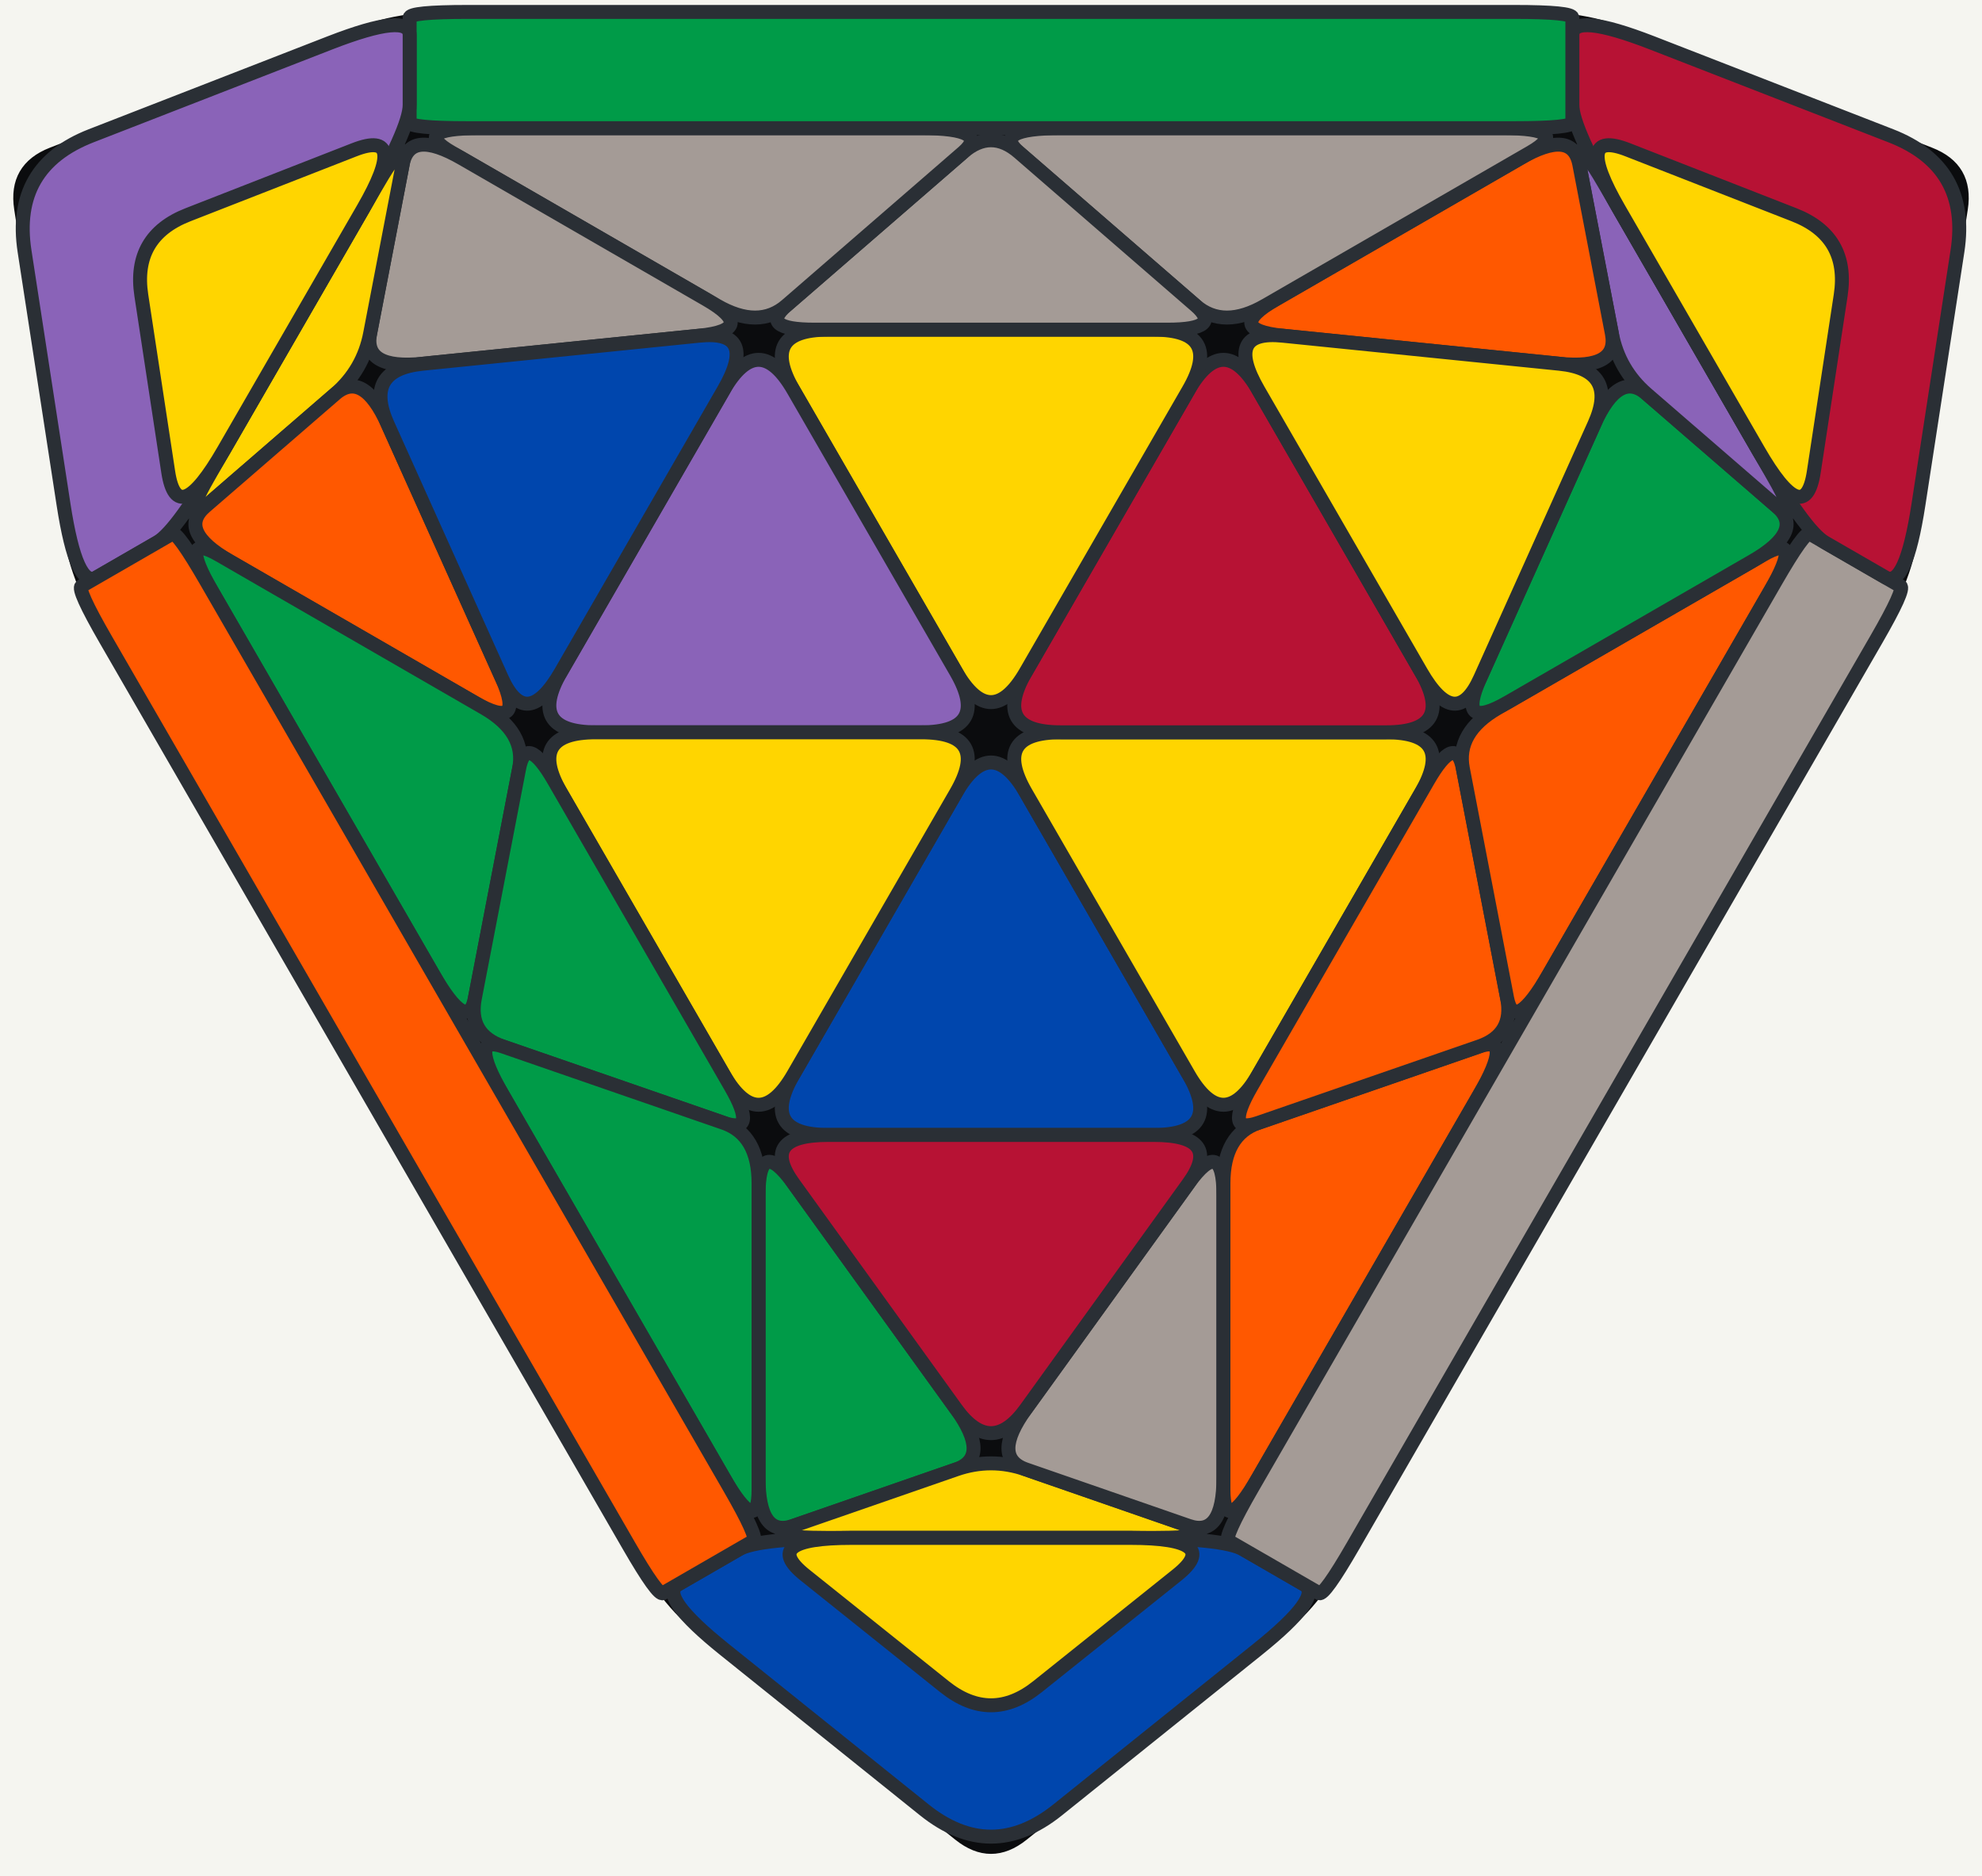
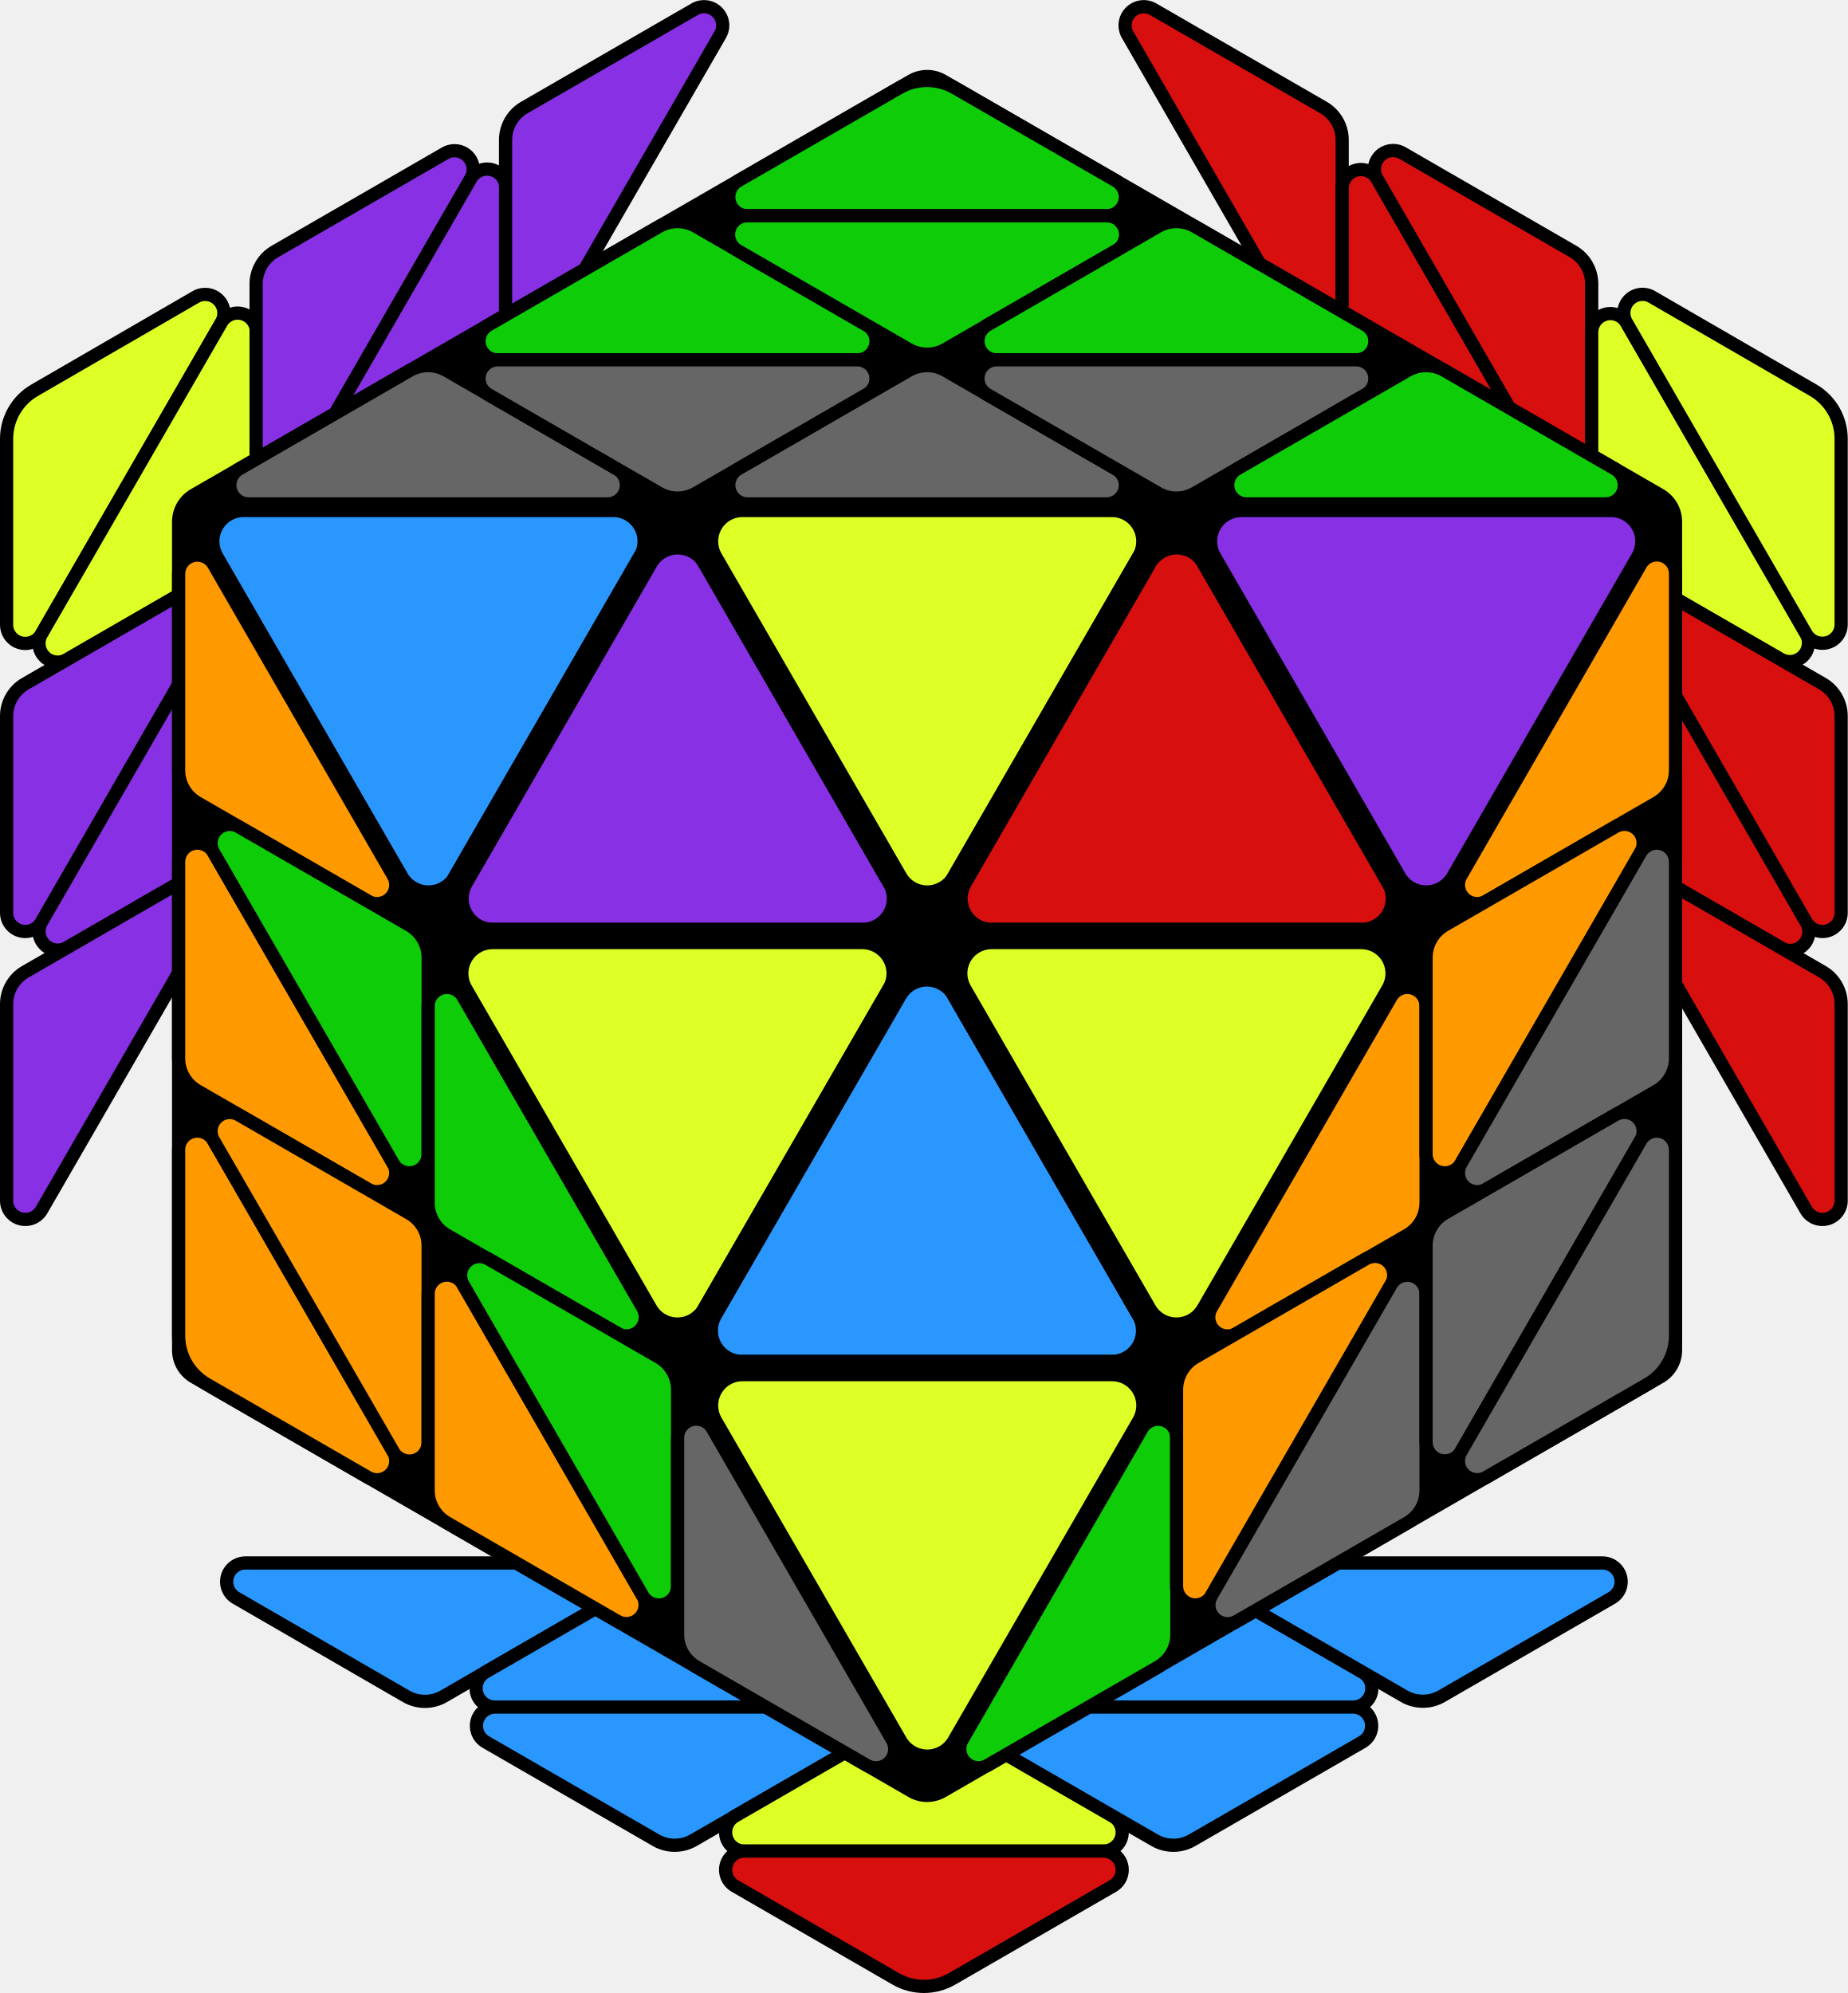
- <svg xmlns="http://www.w3.org/2000/svg" viewBox="-12.79 -9.45 25.58 24.2" role="img" aria-label="PF 9 PF case, FTO 3-Look L3T case diagram">
-   <rect x="-14.79" y="-11.45" width="29.58" height="28.2" fill="#f5f5f0" rx="2.5" />
-   <path d="M-3.869 11.491L-0.430 14.251Q0.000 14.596,0.430 14.251L3.869 11.491 L0.430 14.251L3.869 11.491Q4.299 11.146,5.049 9.847L11.052 -0.550 L5.049 9.847L11.052 -0.550Q11.802 -1.850,11.886 -2.395L12.557 -6.753 L11.886 -2.395L12.557 -6.753Q12.641 -7.298,12.127 -7.498L8.017 -9.096 L12.127 -7.498L8.017 -9.096Q7.503 -9.296,6.003 -9.296L-6.003 -9.296 L6.003 -9.296L-6.003 -9.296Q-7.503 -9.296,-8.017 -9.096L-12.127 -7.498 L-8.017 -9.096L-12.127 -7.498Q-12.641 -7.298,-12.557 -6.753L-11.886 -2.395 L-12.557 -6.753L-11.886 -2.395Q-11.802 -1.850,-11.052 -0.550L-5.049 9.847 L-11.052 -0.550L-5.049 9.847Q-4.299 11.146,-3.869 11.491L-0.430 14.251Z" fill="#0b0c0e" stroke="#0b0c0e" stroke-width="0.1" stroke-linejoin="round" />
-   <path d="M-0.450 0.779L-2.550 4.417Q-3.000 5.196,-2.100 5.196L2.100 5.196 L-2.100 5.196L2.100 5.196Q3.000 5.196,2.550 4.417L0.450 0.779 L2.550 4.417L0.450 0.779Q0.000 0.000,-0.450 0.779L-2.550 4.417Z" fill="#0046ad" stroke="#2a2f35" stroke-width="0.18" stroke-linejoin="round" />
-   <path d="M-3.000 5.976L-3.000 9.616Q-3.000 10.396,-2.550 10.240L-0.450 9.512 L-2.550 10.240L-0.450 9.512Q0.000 9.356,-0.450 8.732L-2.550 5.820 L-0.450 8.732L-2.550 5.820Q-3.000 5.196,-3.000 5.976L-3.000 9.616Z" fill="#009b48" stroke="#2a2f35" stroke-width="0.18" stroke-linejoin="round" />
-   <path d="M-2.100 10.396L2.100 10.396Q3.000 10.396,2.550 10.240L0.450 9.512 L2.550 10.240L0.450 9.512Q0.000 9.356,-0.450 9.512L-2.550 10.240 L-0.450 9.512L-2.550 10.240Q-3.000 10.396,-2.100 10.396L2.100 10.396Z" fill="#ffd500" stroke="#2a2f35" stroke-width="0.18" stroke-linejoin="round" />
-   <path d="M3.000 9.616L3.000 5.976Q3.000 5.196,2.550 5.820L0.450 8.732 L2.550 5.820L0.450 8.732Q0.000 9.356,0.450 9.512L2.550 10.240 L0.450 9.512L2.550 10.240Q3.000 10.396,3.000 9.616L3.000 5.976Z" fill="#a49b96" stroke="#2a2f35" stroke-width="0.18" stroke-linejoin="round" />
-   <path d="M2.100 5.196L-2.100 5.196Q-3.000 5.196,-2.550 5.820L-0.450 8.732 L-2.550 5.820L-0.450 8.732Q0.000 9.356,0.450 8.732L2.550 5.820 L0.450 8.732L2.550 5.820Q3.000 5.196,2.100 5.196L-2.100 5.196Z" fill="#b71234" stroke="#2a2f35" stroke-width="0.18" stroke-linejoin="round" />
-   <path d="M0.450 0.779L2.550 4.417Q3.000 5.196,3.450 4.417L5.550 0.779 L3.450 4.417L5.550 0.779Q6.000 0.000,5.100 0.000L0.900 0.000 L5.100 0.000L0.900 0.000Q0.000 0.000,0.450 0.779L2.550 4.417Z" fill="#ffd500" stroke="#2a2f35" stroke-width="0.18" stroke-linejoin="round" />
-   <path d="M3.000 5.820L3.000 9.772Q3.000 10.396,3.450 9.616L6.301 4.678 L3.450 9.616L6.301 4.678Q6.752 3.898,6.301 4.054L3.450 5.040 L6.301 4.054L3.450 5.040Q3.000 5.196,3.000 5.820L3.000 9.772Z" fill="#ff5800" stroke="#2a2f35" stroke-width="0.18" stroke-linejoin="round" />
-   <path d="M5.640 0.624L3.360 4.573Q3.000 5.196,3.450 5.040L6.301 4.054 L3.450 5.040L6.301 4.054Q6.752 3.898,6.661 3.430L6.090 0.468 L6.661 3.430L6.090 0.468Q6.000 0.000,5.640 0.624L3.360 4.573Z" fill="#ff5800" stroke="#2a2f35" stroke-width="0.18" stroke-linejoin="round" />
-   <path d="M6.090 0.468L6.661 3.430Q6.752 3.898,7.202 3.118L10.053 -1.820 L7.202 3.118L10.053 -1.820Q10.503 -2.600,9.963 -2.288L6.540 -0.312 L9.963 -2.288L6.540 -0.312Q6.000 0.000,6.090 0.468L6.661 3.430Z" fill="#ff5800" stroke="#2a2f35" stroke-width="0.18" stroke-linejoin="round" />
-   <path d="M-3.260 10.546L-4.039 10.996Q-4.299 11.146,-3.439 11.836L-0.860 13.906 L-3.439 11.836L-0.860 13.906Q0.000 14.596,0.860 13.906L3.439 11.836 L0.860 13.906L3.439 11.836Q4.299 11.146,4.039 10.996L3.260 10.546 L4.039 10.996L3.260 10.546Q3.000 10.396,1.800 10.396L-1.800 10.396 L1.800 10.396L-1.800 10.396Q-3.000 10.396,-3.260 10.546L-4.039 10.996Z" fill="#0046ad" stroke="#2a2f35" stroke-width="0.18" stroke-linejoin="round" />
-   <path d="M-2.400 10.876L-0.600 12.316Q0.000 12.796,0.600 12.316L2.400 10.876 L0.600 12.316L2.400 10.876Q3.000 10.396,1.800 10.396L-1.800 10.396 L1.800 10.396L-1.800 10.396Q-3.000 10.396,-2.400 10.876L-0.600 12.316Z" fill="#ffd500" stroke="#2a2f35" stroke-width="0.18" stroke-linejoin="round" />
-   <path d="M3.065 10.434L4.234 11.109Q4.299 11.146,4.674 10.496L11.427 -1.200 L4.674 10.496L11.427 -1.200Q11.802 -1.850,11.737 -1.887L10.568 -2.562 L11.737 -1.887L10.568 -2.562Q10.503 -2.600,10.128 -1.950L3.375 9.746 L10.128 -1.950L3.375 9.746Q3.000 10.396,3.065 10.434L4.234 11.109Z" fill="#a49b96" stroke="#2a2f35" stroke-width="0.18" stroke-linejoin="round" />
-   <path d="M0.900 0.000L5.100 0.000Q6.000 0.000,5.550 -0.779L3.450 -4.417 L5.550 -0.779L3.450 -4.417Q3.000 -5.196,2.550 -4.417L0.450 -0.779 L2.550 -4.417L0.450 -0.779Q-0.000 -0.000,0.900 0.000L5.100 0.000Z" fill="#b71234" stroke="#2a2f35" stroke-width="0.18" stroke-linejoin="round" />
-   <path d="M6.675 -0.390L9.828 -2.210Q10.503 -2.600,10.143 -2.912L8.463 -4.366 L10.143 -2.912L8.463 -4.366Q8.103 -4.678,7.787 -3.976L6.315 -0.702 L7.787 -3.976L6.315 -0.702Q6.000 0.000,6.675 -0.390L9.828 -2.210Z" fill="#009b48" stroke="#2a2f35" stroke-width="0.18" stroke-linejoin="round" />
-   <path d="M10.053 -3.379L7.953 -7.017Q7.503 -7.796,7.593 -7.328L8.013 -5.146 L7.593 -7.328L8.013 -5.146Q8.103 -4.678,8.463 -4.366L10.143 -2.912 L8.463 -4.366L10.143 -2.912Q10.503 -2.600,10.053 -3.379L7.953 -7.017Z" fill="#8a63b8" stroke="#2a2f35" stroke-width="0.18" stroke-linejoin="round" />
-   <path d="M6.828 -7.406L3.675 -5.586Q3.000 -5.196,3.765 -5.118L7.337 -4.756 L3.765 -5.118L7.337 -4.756Q8.103 -4.678,8.013 -5.146L7.593 -7.328 L8.013 -5.146L7.593 -7.328Q7.503 -7.796,6.828 -7.406L3.675 -5.586Z" fill="#ff5800" stroke="#2a2f35" stroke-width="0.18" stroke-linejoin="round" />
-   <path d="M3.450 -4.417L5.550 -0.779Q6.000 0.000,6.315 -0.702L7.787 -3.976 L6.315 -0.702L7.787 -3.976Q8.103 -4.678,7.337 -4.756L3.765 -5.118 L7.337 -4.756L3.765 -5.118Q3.000 -5.196,3.450 -4.417L5.550 -0.779Z" fill="#ffd500" stroke="#2a2f35" stroke-width="0.18" stroke-linejoin="round" />
-   <path d="M0.450 -0.779L2.550 -4.417Q3.000 -5.196,2.100 -5.196L-2.100 -5.196 L2.100 -5.196L-2.100 -5.196Q-3.000 -5.196,-2.550 -4.417L-0.450 -0.779 L-2.550 -4.417L-0.450 -0.779Q-0.000 -0.000,0.450 -0.779L2.550 -4.417Z" fill="#ffd500" stroke="#2a2f35" stroke-width="0.18" stroke-linejoin="round" />
-   <path d="M3.540 -5.508L6.963 -7.484Q7.503 -7.796,6.603 -7.796L0.900 -7.796 L6.603 -7.796L0.900 -7.796Q0.000 -7.796,0.360 -7.484L2.640 -5.508 L0.360 -7.484L2.640 -5.508Q3.000 -5.196,3.540 -5.508L6.963 -7.484Z" fill="#a49b96" stroke="#2a2f35" stroke-width="0.18" stroke-linejoin="round" />
-   <path d="M-2.280 -5.196L2.280 -5.196Q3.000 -5.196,2.640 -5.508L0.360 -7.484 L2.640 -5.508L0.360 -7.484Q0.000 -7.796,-0.360 -7.484L-2.640 -5.508 L-0.360 -7.484L-2.640 -5.508Q-3.000 -5.196,-2.280 -5.196L2.280 -5.196Z" fill="#a49b96" stroke="#2a2f35" stroke-width="0.18" stroke-linejoin="round" />
-   <path d="M-2.640 -5.508L-0.360 -7.484Q0.000 -7.796,-0.900 -7.796L-6.603 -7.796 L-0.900 -7.796L-6.603 -7.796Q-7.503 -7.796,-6.963 -7.484L-3.540 -5.508 L-6.963 -7.484L-3.540 -5.508Q-3.000 -5.196,-2.640 -5.508L-0.360 -7.484Z" fill="#a49b96" stroke="#2a2f35" stroke-width="0.18" stroke-linejoin="round" />
-   <path d="M10.763 -2.450L11.543 -2.000Q11.802 -1.850,11.970 -2.940L12.473 -6.208 L11.970 -2.940L12.473 -6.208Q12.641 -7.298,11.613 -7.698L8.531 -8.897 L11.613 -7.698L8.531 -8.897Q7.503 -9.296,7.503 -8.996L7.503 -8.096 L7.503 -8.996L7.503 -8.096Q7.503 -7.796,8.103 -6.757L9.903 -3.639 L8.103 -6.757L9.903 -3.639Q10.503 -2.600,10.763 -2.450L11.543 -2.000Z" fill="#b71234" stroke="#2a2f35" stroke-width="0.18" stroke-linejoin="round" />
-   <path d="M10.619 -3.360L10.966 -5.638Q11.082 -6.398,10.366 -6.678L8.219 -7.517 L10.366 -6.678L8.219 -7.517Q7.503 -7.796,8.103 -6.757L9.903 -3.639 L8.103 -6.757L9.903 -3.639Q10.503 -2.600,10.619 -3.360L10.966 -5.638Z" fill="#ffd500" stroke="#2a2f35" stroke-width="0.18" stroke-linejoin="round" />
-   <path d="M7.503 -7.871L7.503 -9.221Q7.503 -9.296,6.753 -9.296L-6.753 -9.296 L6.753 -9.296L-6.753 -9.296Q-7.503 -9.296,-7.503 -9.221L-7.503 -7.871 L-7.503 -9.221L-7.503 -7.871Q-7.503 -7.796,-6.753 -7.796L6.753 -7.796 L-6.753 -7.796L6.753 -7.796Q7.503 -7.796,7.503 -7.871L7.503 -9.221Z" fill="#009b48" stroke="#2a2f35" stroke-width="0.18" stroke-linejoin="round" />
-   <path d="M-0.450 -0.779L-2.550 -4.417Q-3.000 -5.196,-3.450 -4.417L-5.550 -0.779 L-3.450 -4.417L-5.550 -0.779Q-6.000 0.000,-5.100 0.000L-0.900 0.000 L-5.100 0.000L-0.900 0.000Q0.000 0.000,-0.450 -0.779L-2.550 -4.417Z" fill="#8a63b8" stroke="#2a2f35" stroke-width="0.18" stroke-linejoin="round" />
-   <path d="M-3.675 -5.586L-6.828 -7.406Q-7.503 -7.796,-7.593 -7.328L-8.013 -5.146 L-7.593 -7.328L-8.013 -5.146Q-8.103 -4.678,-7.337 -4.756L-3.765 -5.118 L-7.337 -4.756L-3.765 -5.118Q-3.000 -5.196,-3.675 -5.586L-6.828 -7.406Z" fill="#a49b96" stroke="#2a2f35" stroke-width="0.18" stroke-linejoin="round" />
-   <path d="M-7.953 -7.017L-10.053 -3.379Q-10.503 -2.600,-10.143 -2.912L-8.463 -4.366 L-10.143 -2.912L-8.463 -4.366Q-8.103 -4.678,-8.013 -5.146L-7.593 -7.328 L-8.013 -5.146L-7.593 -7.328Q-7.503 -7.796,-7.953 -7.017L-10.053 -3.379Z" fill="#ffd500" stroke="#2a2f35" stroke-width="0.18" stroke-linejoin="round" />
-   <path d="M-9.828 -2.210L-6.675 -0.390Q-6.000 0.000,-6.315 -0.702L-7.787 -3.976 L-6.315 -0.702L-7.787 -3.976Q-8.103 -4.678,-8.463 -4.366L-10.143 -2.912 L-8.463 -4.366L-10.143 -2.912Q-10.503 -2.600,-9.828 -2.210L-6.675 -0.390Z" fill="#ff5800" stroke="#2a2f35" stroke-width="0.18" stroke-linejoin="round" />
-   <path d="M-5.550 -0.779L-3.450 -4.417Q-3.000 -5.196,-3.765 -5.118L-7.337 -4.756 L-3.765 -5.118L-7.337 -4.756Q-8.103 -4.678,-7.787 -3.976L-6.315 -0.702 L-7.787 -3.976L-6.315 -0.702Q-6.000 0.000,-5.550 -0.779L-3.450 -4.417Z" fill="#0046ad" stroke="#2a2f35" stroke-width="0.18" stroke-linejoin="round" />
-   <path d="M-0.900 0.000L-5.100 0.000Q-6.000 0.000,-5.550 0.779L-3.450 4.417 L-5.550 0.779L-3.450 4.417Q-3.000 5.196,-2.550 4.417L-0.450 0.779 L-2.550 4.417L-0.450 0.779Q0.000 0.000,-0.900 0.000L-5.100 0.000Z" fill="#ffd500" stroke="#2a2f35" stroke-width="0.18" stroke-linejoin="round" />
-   <path d="M-6.540 -0.312L-9.963 -2.288Q-10.503 -2.600,-10.053 -1.820L-7.202 3.118 L-10.053 -1.820L-7.202 3.118Q-6.752 3.898,-6.661 3.430L-6.090 0.468 L-6.661 3.430L-6.090 0.468Q-6.000 0.000,-6.540 -0.312L-9.963 -2.288Z" fill="#009b48" stroke="#2a2f35" stroke-width="0.18" stroke-linejoin="round" />
-   <path d="M-3.360 4.573L-5.640 0.624Q-6.000 0.000,-6.090 0.468L-6.661 3.430 L-6.090 0.468L-6.661 3.430Q-6.752 3.898,-6.301 4.054L-3.450 5.040 L-6.301 4.054L-3.450 5.040Q-3.000 5.196,-3.360 4.573L-5.640 0.624Z" fill="#009b48" stroke="#2a2f35" stroke-width="0.18" stroke-linejoin="round" />
-   <path d="M-3.450 5.040L-6.301 4.054Q-6.752 3.898,-6.301 4.678L-3.450 9.616 L-6.301 4.678L-3.450 9.616Q-3.000 10.396,-3.000 9.772L-3.000 5.820 L-3.000 9.772L-3.000 5.820Q-3.000 5.196,-3.450 5.040L-6.301 4.054Z" fill="#009b48" stroke="#2a2f35" stroke-width="0.18" stroke-linejoin="round" />
-   <path d="M-7.503 -8.096L-7.503 -8.996Q-7.503 -9.296,-8.531 -8.897L-11.613 -7.698 L-8.531 -8.897L-11.613 -7.698Q-12.641 -7.298,-12.473 -6.208L-11.970 -2.940 L-12.473 -6.208L-11.970 -2.940Q-11.802 -1.850,-11.543 -2.000L-10.763 -2.450 L-11.543 -2.000L-10.763 -2.450Q-10.503 -2.600,-9.903 -3.639L-8.103 -6.757 L-9.903 -3.639L-8.103 -6.757Q-7.503 -7.796,-7.503 -8.096L-7.503 -8.996Z" fill="#8a63b8" stroke="#2a2f35" stroke-width="0.18" stroke-linejoin="round" />
-   <path d="M-8.219 -7.517L-10.366 -6.678Q-11.082 -6.398,-10.966 -5.638L-10.619 -3.360 L-10.966 -5.638L-10.619 -3.360Q-10.503 -2.600,-9.903 -3.639L-8.103 -6.757 L-9.903 -3.639L-8.103 -6.757Q-7.503 -7.796,-8.219 -7.517L-10.366 -6.678Z" fill="#ffd500" stroke="#2a2f35" stroke-width="0.18" stroke-linejoin="round" />
-   <path d="M-10.568 -2.562L-11.737 -1.887Q-11.802 -1.850,-11.427 -1.200L-4.674 10.496 L-11.427 -1.200L-4.674 10.496Q-4.299 11.146,-4.234 11.109L-3.065 10.434 L-4.234 11.109L-3.065 10.434Q-3.000 10.396,-3.375 9.746L-10.128 -1.950 L-3.375 9.746L-10.128 -1.950Q-10.503 -2.600,-10.568 -2.562L-11.737 -1.887Z" fill="#ff5800" stroke="#2a2f35" stroke-width="0.18" stroke-linejoin="round" />
+ <svg xmlns="http://www.w3.org/2000/svg" viewBox="0 0 279.92 301.94" role="img">
+   <path d="M91.59,236.79H37.16a2.84,2.84,0,0,0-1.42,5.29L61.54,257a5.68,5.68,0,0,0,5.67,0L93,242.08A2.84,2.84,0,0,0,91.59,236.79Z" fill="#2997fd" stroke="#000000" stroke-width="2" stroke-linejoin="round" />
+   <path d="M75,258.62h54.43a2.84,2.84,0,0,0,1.42-5.29L105,238.43a5.68,5.68,0,0,0-5.67,0l-25.8,14.9A2.84,2.84,0,0,0,75,258.62Z" fill="#2997fd" stroke="#000000" stroke-width="2" stroke-linejoin="round" />
+   <path d="M167.18,236.79H112.75a2.84,2.84,0,0,0-1.42,5.29l25.8,14.9a5.68,5.68,0,0,0,5.67,0l25.8-14.9A2.84,2.84,0,0,0,167.18,236.79Z" fill="#2997fd" stroke="#000000" stroke-width="2" stroke-linejoin="round" />
+   <path d="M150.54,258.62H205a2.84,2.84,0,0,0,1.42-5.29l-25.8-14.9a5.68,5.68,0,0,0-5.67,0l-25.8,14.9A2.84,2.84,0,0,0,150.54,258.62Z" fill="#2997fd" stroke="#000000" stroke-width="2" stroke-linejoin="round" />
+   <path d="M242.77,236.79H188.34a2.84,2.84,0,0,0-1.42,5.29l25.8,14.9a5.68,5.68,0,0,0,5.67,0l25.8-14.9A2.84,2.84,0,0,0,242.77,236.79Z" fill="#2997fd" stroke="#000000" stroke-width="2" stroke-linejoin="round" />
+   <path d="M129.38,258.62H75a2.84,2.84,0,0,0-1.42,5.29l25.8,14.89a5.68,5.68,0,0,0,5.67,0l25.8-14.89A2.84,2.84,0,0,0,129.38,258.62Z" fill="#2997fd" stroke="#000000" stroke-width="2" stroke-linejoin="round" />
+   <path d="M112.75,280.44h54.43a2.84,2.84,0,0,0,1.42-5.29l-25.8-14.9a5.68,5.68,0,0,0-5.67,0l-25.8,14.9A2.84,2.84,0,0,0,112.75,280.44Z" fill="#deff26" stroke="#000000" stroke-width="2" stroke-linejoin="round" />
+   <path d="M205,258.62H150.54a2.84,2.84,0,0,0-1.42,5.29l25.8,14.89a5.68,5.68,0,0,0,5.67,0l25.8-14.89A2.84,2.84,0,0,0,205,258.62Z" fill="#2997fd" stroke="#000000" stroke-width="2" stroke-linejoin="round" />
+   <path d="M167.18,280.44H112.75a2.84,2.84,0,0,0-1.42,5.29l24.38,14.07a8.51,8.51,0,0,0,8.51,0l24.38-14.07A2.84,2.84,0,0,0,167.18,280.44Z" fill="#d80f0f" stroke="#000000" stroke-width="2" stroke-linejoin="round" />
+   <path d="M6.29,96.05,33.51,48.91A2.84,2.84,0,0,0,29.63,45L5.25,59.12A8.5,8.5,0,0,0,1,66.48V94.64A2.83,2.83,0,0,0,6.29,96.05Z" fill="#deff26" stroke="#000000" stroke-width="2" stroke-linejoin="round" />
+   <path d="M33.51,48.91,6.29,96.05a2.83,2.83,0,0,0,3.87,3.87L36,85a5.67,5.67,0,0,0,2.84-4.91V50.33A2.84,2.84,0,0,0,33.51,48.91Z" fill="#deff26" stroke="#000000" stroke-width="2" stroke-linejoin="round" />
+   <path d="M44.09,74.23,71.3,27.09a2.83,2.83,0,0,0-3.87-3.87L41.63,38.11A5.69,5.69,0,0,0,38.8,43V72.81A2.84,2.84,0,0,0,44.09,74.23Z" fill="#8830e3" stroke="#000000" stroke-width="2" stroke-linejoin="round" />
+   <path d="M71.3,27.09,44.09,74.23A2.83,2.83,0,0,0,48,78.1l25.8-14.89a5.69,5.69,0,0,0,2.83-4.91V28.51A2.84,2.84,0,0,0,71.3,27.09Z" fill="#8830e3" stroke="#000000" stroke-width="2" stroke-linejoin="round" />
+   <path d="M81.88,52.41,109.1,5.27a2.83,2.83,0,0,0-3.87-3.87L79.43,16.29a5.67,5.67,0,0,0-2.84,4.91V51A2.84,2.84,0,0,0,81.88,52.41Z" fill="#8830e3" stroke="#000000" stroke-width="2" stroke-linejoin="round" />
+   <path d="M6.29,139.69,33.51,92.55a2.84,2.84,0,0,0-3.88-3.87L3.84,103.58A5.65,5.65,0,0,0,1,108.49v29.79A2.83,2.83,0,0,0,6.29,139.69Z" fill="#8830e3" stroke="#000000" stroke-width="2" stroke-linejoin="round" />
+   <path d="M33.51,92.55,6.29,139.69a2.84,2.84,0,0,0,3.87,3.88L36,128.67a5.65,5.65,0,0,0,2.84-4.91V94A2.84,2.84,0,0,0,33.51,92.55Z" fill="#8830e3" stroke="#000000" stroke-width="2" stroke-linejoin="round" />
+   <path d="M44.09,117.87,71.3,70.73a2.83,2.83,0,0,0-3.87-3.87L41.63,81.75a5.69,5.69,0,0,0-2.83,4.91v29.79A2.84,2.84,0,0,0,44.09,117.87Z" fill="#8830e3" stroke="#000000" stroke-width="2" stroke-linejoin="round" />
+   <path d="M6.29,183.34,33.51,136.2a2.84,2.84,0,0,0-3.88-3.88L3.84,147.22A5.65,5.65,0,0,0,1,152.13v29.79A2.84,2.84,0,0,0,6.29,183.34Z" fill="#8830e3" stroke="#000000" stroke-width="2" stroke-linejoin="round" />
+   <path d="M170.83,5.27,198,52.41A2.84,2.84,0,0,0,203.33,51V21.2a5.68,5.68,0,0,0-2.83-4.91L174.7,1.4A2.83,2.83,0,0,0,170.83,5.27Z" fill="#d80f0f" stroke="#000000" stroke-width="2" stroke-linejoin="round" />
+   <path d="M235.84,74.23,208.62,27.09a2.84,2.84,0,0,0-5.29,1.42V58.3a5.68,5.68,0,0,0,2.84,4.91L232,78.1A2.83,2.83,0,0,0,235.84,74.23Z" fill="#d80f0f" stroke="#000000" stroke-width="2" stroke-linejoin="round" />
+   <path d="M208.62,27.09l27.22,47.14a2.84,2.84,0,0,0,5.29-1.42V43a5.68,5.68,0,0,0-2.84-4.91l-25.8-14.89A2.83,2.83,0,0,0,208.62,27.09Z" fill="#d80f0f" stroke="#000000" stroke-width="2" stroke-linejoin="round" />
+   <path d="M273.63,96.05,246.42,48.91a2.84,2.84,0,0,0-5.29,1.42V80.12A5.68,5.68,0,0,0,244,85l25.8,14.89A2.83,2.83,0,0,0,273.63,96.05Z" fill="#deff26" stroke="#000000" stroke-width="2" stroke-linejoin="round" />
+   <path d="M246.42,48.91l27.21,47.14a2.84,2.84,0,0,0,5.29-1.42V66.48a8.51,8.51,0,0,0-4.25-7.37L250.29,45A2.83,2.83,0,0,0,246.42,48.91Z" fill="#deff26" stroke="#000000" stroke-width="2" stroke-linejoin="round" />
+   <path d="M208.62,70.73l27.22,47.14a2.84,2.84,0,0,0,5.29-1.42V86.66a5.68,5.68,0,0,0-2.84-4.91l-25.8-14.89A2.83,2.83,0,0,0,208.62,70.73Z" fill="#d80f0f" stroke="#000000" stroke-width="2" stroke-linejoin="round" />
+   <path d="M273.63,139.69,246.42,92.55A2.84,2.84,0,0,0,241.13,94v29.79a5.67,5.67,0,0,0,2.83,4.91l25.8,14.9A2.84,2.84,0,0,0,273.63,139.69Z" fill="#d80f0f" stroke="#000000" stroke-width="2" stroke-linejoin="round" />
+   <path d="M246.42,92.55l27.21,47.14a2.83,2.83,0,0,0,5.29-1.41V108.49a5.67,5.67,0,0,0-2.83-4.91l-25.8-14.9A2.83,2.83,0,0,0,246.42,92.55Z" fill="#d80f0f" stroke="#000000" stroke-width="2" stroke-linejoin="round" />
+   <path d="M246.42,136.2l27.21,47.14a2.84,2.84,0,0,0,5.29-1.42V152.13a5.67,5.67,0,0,0-2.83-4.91l-25.8-14.9A2.84,2.84,0,0,0,246.42,136.2Z" fill="#d80f0f" stroke="#000000" stroke-width="2" stroke-linejoin="round" />
+   <path d="M137.61,11.35,28.89,74.12A5.69,5.69,0,0,0,26.06,79V204.57a5.69,5.69,0,0,0,2.83,4.91l108.72,62.76a5.64,5.64,0,0,0,5.67,0L252,209.48a5.69,5.69,0,0,0,2.83-4.91V79A5.69,5.69,0,0,0,252,74.12L143.28,11.35A5.68,5.68,0,0,0,137.61,11.35Z" fill="#000000" />
+   <path d="M92.83,76.34H36.88A5.67,5.67,0,0,0,32,84.84l28,48.46a5.67,5.67,0,0,0,9.82,0l28-48.46A5.67,5.67,0,0,0,92.83,76.34Z" fill="#ffffff" stroke="#000000" stroke-width="4" stroke-linejoin="round" />
+   <path d="M74.67,141.8h56a5.67,5.67,0,0,0,4.91-8.5l-28-48.46a5.67,5.67,0,0,0-9.82,0l-28,48.46A5.67,5.67,0,0,0,74.67,141.8Z" fill="#ffffff" stroke="#000000" stroke-width="4" stroke-linejoin="round" />
+   <path d="M168.42,76.34H112.47a5.67,5.67,0,0,0-4.91,8.5l28,48.46a5.66,5.66,0,0,0,9.81,0l28-48.46A5.67,5.67,0,0,0,168.42,76.34Z" fill="#ffffff" stroke="#000000" stroke-width="4" stroke-linejoin="round" />
+   <path d="M150.26,141.8h56a5.67,5.67,0,0,0,4.91-8.5l-28-48.46a5.67,5.67,0,0,0-9.82,0l-28,48.46A5.67,5.67,0,0,0,150.26,141.8Z" fill="#ffffff" stroke="#000000" stroke-width="4" stroke-linejoin="round" />
+   <path d="M244,76.34H188.06a5.67,5.67,0,0,0-4.91,8.5l28,48.46a5.67,5.67,0,0,0,9.82,0l28-48.46A5.67,5.67,0,0,0,244,76.34Z" fill="#ffffff" stroke="#000000" stroke-width="4" stroke-linejoin="round" />
+   <path d="M130.63,141.8h-56a5.67,5.67,0,0,0-4.91,8.5l28,48.46a5.67,5.67,0,0,0,9.82,0l28-48.46A5.67,5.67,0,0,0,130.63,141.8Z" fill="#ffffff" stroke="#000000" stroke-width="4" stroke-linejoin="round" />
+   <path d="M112.47,207.26h55.95a5.67,5.67,0,0,0,4.91-8.5l-28-48.46a5.66,5.66,0,0,0-9.81,0l-28,48.46A5.67,5.67,0,0,0,112.47,207.26Z" fill="#ffffff" stroke="#000000" stroke-width="4" stroke-linejoin="round" />
+   <path d="M206.22,141.8h-56a5.67,5.67,0,0,0-4.91,8.5l28,48.46a5.67,5.67,0,0,0,9.82,0l28-48.46A5.67,5.67,0,0,0,206.22,141.8Z" fill="#ffffff" stroke="#000000" stroke-width="4" stroke-linejoin="round" />
+   <path d="M168.42,207.26H112.47a5.67,5.67,0,0,0-4.91,8.5l28,48.46a5.67,5.67,0,0,0,9.82,0l28-48.46A5.67,5.67,0,0,0,168.42,207.26Z" fill="#ffffff" stroke="#000000" stroke-width="4" stroke-linejoin="round" />
+   <path d="M92.83,76.34H36.88A5.67,5.67,0,0,0,32,84.84l28,48.46a5.67,5.67,0,0,0,9.82,0l28-48.46A5.67,5.67,0,0,0,92.83,76.34Z" fill="#2997fd" stroke="#000000" stroke-width="4" stroke-linejoin="round" />
+   <path d="M74.67,141.8h56a5.67,5.67,0,0,0,4.91-8.5l-28-48.46a5.67,5.67,0,0,0-9.82,0l-28,48.46A5.67,5.67,0,0,0,74.67,141.8Z" fill="#8830e3" stroke="#000000" stroke-width="4" stroke-linejoin="round" />
+   <path d="M168.42,76.34H112.47a5.67,5.67,0,0,0-4.91,8.5l28,48.46a5.66,5.66,0,0,0,9.81,0l28-48.46A5.67,5.67,0,0,0,168.42,76.34Z" fill="#deff26" stroke="#000000" stroke-width="4" stroke-linejoin="round" />
+   <path d="M150.26,141.8h56a5.67,5.67,0,0,0,4.91-8.5l-28-48.46a5.67,5.67,0,0,0-9.82,0l-28,48.46A5.67,5.67,0,0,0,150.26,141.8Z" fill="#d80f0f" stroke="#000000" stroke-width="4" stroke-linejoin="round" />
+   <path d="M244,76.34H188.06a5.67,5.67,0,0,0-4.91,8.5l28,48.46a5.67,5.67,0,0,0,9.82,0l28-48.46A5.67,5.67,0,0,0,244,76.34Z" fill="#8830e3" stroke="#000000" stroke-width="4" stroke-linejoin="round" />
+   <path d="M130.63,141.8h-56a5.67,5.67,0,0,0-4.91,8.5l28,48.46a5.67,5.67,0,0,0,9.82,0l28-48.46A5.67,5.67,0,0,0,130.63,141.8Z" fill="#deff26" stroke="#000000" stroke-width="4" stroke-linejoin="round" />
+   <path d="M112.47,207.26h55.95a5.67,5.67,0,0,0,4.91-8.5l-28-48.46a5.66,5.66,0,0,0-9.81,0l-28,48.46A5.67,5.67,0,0,0,112.47,207.26Z" fill="#2997fd" stroke="#000000" stroke-width="4" stroke-linejoin="round" />
+   <path d="M206.22,141.8h-56a5.67,5.67,0,0,0-4.91,8.5l28,48.46a5.67,5.67,0,0,0,9.82,0l28-48.46A5.67,5.67,0,0,0,206.22,141.8Z" fill="#deff26" stroke="#000000" stroke-width="4" stroke-linejoin="round" />
+   <path d="M168.42,207.26H112.47a5.67,5.67,0,0,0-4.91,8.5l28,48.46a5.67,5.67,0,0,0,9.82,0l28-48.46A5.67,5.67,0,0,0,168.42,207.26Z" fill="#deff26" stroke="#000000" stroke-width="4" stroke-linejoin="round" />
+   <path d="M113.23,32.69h54.43a2.84,2.84,0,0,0,1.42-5.29L144.69,13.33a8.49,8.49,0,0,0-8.5,0L111.81,27.4A2.84,2.84,0,0,0,113.23,32.69Z" fill="#0fcc09" stroke="#000000" stroke-width="2" stroke-linejoin="round" />
+   <path d="M75.43,54.52h54.44a2.83,2.83,0,0,0,1.41-5.29l-25.8-14.9a5.68,5.68,0,0,0-5.67,0L74,49.23A2.83,2.83,0,0,0,75.43,54.52Z" fill="#0fcc09" stroke="#000000" stroke-width="2" stroke-linejoin="round" />
+   <path d="M167.66,32.69H113.23A2.84,2.84,0,0,0,111.81,38l25.8,14.9a5.68,5.68,0,0,0,5.67,0L169.08,38A2.84,2.84,0,0,0,167.66,32.69Z" fill="#0fcc09" stroke="#000000" stroke-width="2" stroke-linejoin="round" />
+   <path d="M151,54.52h54.44a2.83,2.83,0,0,0,1.41-5.29l-25.8-14.9a5.67,5.67,0,0,0-5.66,0l-25.8,14.9A2.83,2.83,0,0,0,151,54.52Z" fill="#0fcc09" stroke="#000000" stroke-width="2" stroke-linejoin="round" />
+   <path d="M37.64,76.34H92.07a2.84,2.84,0,0,0,1.42-5.29l-25.8-14.9a5.68,5.68,0,0,0-5.67,0l-25.8,14.9A2.84,2.84,0,0,0,37.64,76.34Z" fill="#666666" stroke="#000000" stroke-width="2" stroke-linejoin="round" />
+   <path d="M129.87,54.51H75.43A2.83,2.83,0,0,0,74,59.8L99.81,74.7a5.68,5.68,0,0,0,5.67,0l25.8-14.9A2.83,2.83,0,0,0,129.87,54.51Z" fill="#666666" stroke="#000000" stroke-width="2" stroke-linejoin="round" />
+   <path d="M113.23,76.34h54.43a2.84,2.84,0,0,0,1.42-5.29l-25.8-14.9a5.68,5.68,0,0,0-5.67,0l-25.8,14.9A2.84,2.84,0,0,0,113.23,76.34Z" fill="#666666" stroke="#000000" stroke-width="2" stroke-linejoin="round" />
+   <path d="M205.46,54.51H151a2.83,2.83,0,0,0-1.41,5.29l25.8,14.9a5.67,5.67,0,0,0,5.66,0l25.8-14.9A2.83,2.83,0,0,0,205.46,54.51Z" fill="#666666" stroke="#000000" stroke-width="2" stroke-linejoin="round" />
+   <path d="M188.82,76.34h54.43a2.84,2.84,0,0,0,1.42-5.29l-25.8-14.9a5.68,5.68,0,0,0-5.67,0l-25.8,14.9A2.84,2.84,0,0,0,188.82,76.34Z" fill="#0fcc09" stroke="#000000" stroke-width="2" stroke-linejoin="round" />
+   <path d="M248.54,85.5l-27.21,47.14a2.83,2.83,0,0,0,3.87,3.87l25.8-14.9a5.67,5.67,0,0,0,2.83-4.91V86.91A2.83,2.83,0,0,0,248.54,85.5Z" fill="#ff9900" stroke="#000000" stroke-width="2" stroke-linejoin="round" />
+   <path d="M210.75,151,183.53,198.1A2.83,2.83,0,0,0,187.4,202l25.8-14.89a5.68,5.68,0,0,0,2.84-4.91V152.38A2.84,2.84,0,0,0,210.75,151Z" fill="#ff9900" stroke="#000000" stroke-width="2" stroke-linejoin="round" />
+   <path d="M221.33,176.28l27.21-47.14a2.83,2.83,0,0,0-3.87-3.87l-25.8,14.89a5.68,5.68,0,0,0-2.83,4.91v29.79A2.84,2.84,0,0,0,221.33,176.28Z" fill="#ff9900" stroke="#000000" stroke-width="2" stroke-linejoin="round" />
+   <path d="M248.54,129.14l-27.21,47.14a2.83,2.83,0,0,0,3.87,3.87L251,165.26a5.69,5.69,0,0,0,2.83-4.91V130.56A2.84,2.84,0,0,0,248.54,129.14Z" fill="#666666" stroke="#000000" stroke-width="2" stroke-linejoin="round" />
+   <path d="M173,216.42l-27.21,47.14a2.83,2.83,0,0,0,3.87,3.87l25.8-14.89a5.67,5.67,0,0,0,2.83-4.91V217.84A2.84,2.84,0,0,0,173,216.42Z" fill="#0fcc09" stroke="#000000" stroke-width="2" stroke-linejoin="round" />
+   <path d="M183.53,241.74l27.22-47.14a2.83,2.83,0,0,0-3.87-3.87l-25.8,14.89a5.68,5.68,0,0,0-2.84,4.91v29.79A2.84,2.84,0,0,0,183.53,241.74Z" fill="#ff9900" stroke="#000000" stroke-width="2" stroke-linejoin="round" />
+   <path d="M210.75,194.6l-27.22,47.14a2.83,2.83,0,0,0,3.87,3.87l25.8-14.89a5.67,5.67,0,0,0,2.84-4.91V196A2.84,2.84,0,0,0,210.75,194.6Z" fill="#666666" stroke="#000000" stroke-width="2" stroke-linejoin="round" />
+   <path d="M221.33,219.92l27.21-47.14a2.83,2.83,0,0,0-3.87-3.87l-25.8,14.89a5.69,5.69,0,0,0-2.83,4.91V218.5A2.84,2.84,0,0,0,221.33,219.92Z" fill="#666666" stroke="#000000" stroke-width="2" stroke-linejoin="round" />
+   <path d="M248.55,172.78l-27.22,47.14a2.83,2.83,0,0,0,3.87,3.87l24.38-14.08a8.48,8.48,0,0,0,4.25-7.36V174.2A2.83,2.83,0,0,0,248.55,172.78Z" fill="#666666" stroke="#000000" stroke-width="2" stroke-linejoin="round" />
+   <path d="M59.57,132.64,32.35,85.5a2.84,2.84,0,0,0-5.29,1.42v29.79a5.68,5.68,0,0,0,2.84,4.91l25.8,14.89A2.83,2.83,0,0,0,59.57,132.64Z" fill="#ff9900" stroke="#000000" stroke-width="2" stroke-linejoin="round" />
+   <path d="M59.57,176.28,32.35,129.14a2.84,2.84,0,0,0-5.29,1.42v29.79a5.67,5.67,0,0,0,2.84,4.91l25.8,14.89A2.83,2.83,0,0,0,59.57,176.28Z" fill="#ff9900" stroke="#000000" stroke-width="2" stroke-linejoin="round" />
+   <path d="M32.35,129.14l27.22,47.14a2.84,2.84,0,0,0,5.29-1.42V145.07A5.68,5.68,0,0,0,62,140.16l-25.8-14.89A2.83,2.83,0,0,0,32.35,129.14Z" fill="#0fcc09" stroke="#000000" stroke-width="2" stroke-linejoin="round" />
+   <path d="M97.36,198.1,70.15,151a2.84,2.84,0,0,0-5.29,1.42v29.79a5.67,5.67,0,0,0,2.83,4.91L93.49,202A2.84,2.84,0,0,0,97.36,198.1Z" fill="#0fcc09" stroke="#000000" stroke-width="2" stroke-linejoin="round" />
+   <path d="M59.57,219.93,32.35,172.79a2.83,2.83,0,0,0-5.29,1.41v28.16a8.5,8.5,0,0,0,4.26,7.36L55.7,223.8A2.83,2.83,0,0,0,59.57,219.93Z" fill="#ff9900" stroke="#000000" stroke-width="2" stroke-linejoin="round" />
+   <path d="M32.35,172.78l27.22,47.14a2.83,2.83,0,0,0,5.29-1.41V188.72A5.65,5.65,0,0,0,62,183.81l-25.8-14.9A2.83,2.83,0,0,0,32.35,172.78Z" fill="#ff9900" stroke="#000000" stroke-width="2" stroke-linejoin="round" />
+   <path d="M97.36,241.75,70.15,194.61A2.83,2.83,0,0,0,64.86,196v29.79a5.67,5.67,0,0,0,2.83,4.91l25.8,14.9A2.83,2.83,0,0,0,97.36,241.75Z" fill="#ff9900" stroke="#000000" stroke-width="2" stroke-linejoin="round" />
+   <path d="M70.15,194.61l27.21,47.14a2.84,2.84,0,0,0,5.29-1.42V210.54a5.67,5.67,0,0,0-2.83-4.91L74,190.73A2.84,2.84,0,0,0,70.15,194.61Z" fill="#0fcc09" stroke="#000000" stroke-width="2" stroke-linejoin="round" />
+   <path d="M135.16,263.57l-27.22-47.14a2.83,2.83,0,0,0-5.29,1.41v29.79a5.65,5.65,0,0,0,2.84,4.91l25.8,14.9A2.83,2.83,0,0,0,135.16,263.57Z" fill="#666666" stroke="#000000" stroke-width="2" stroke-linejoin="round" />
</svg>
